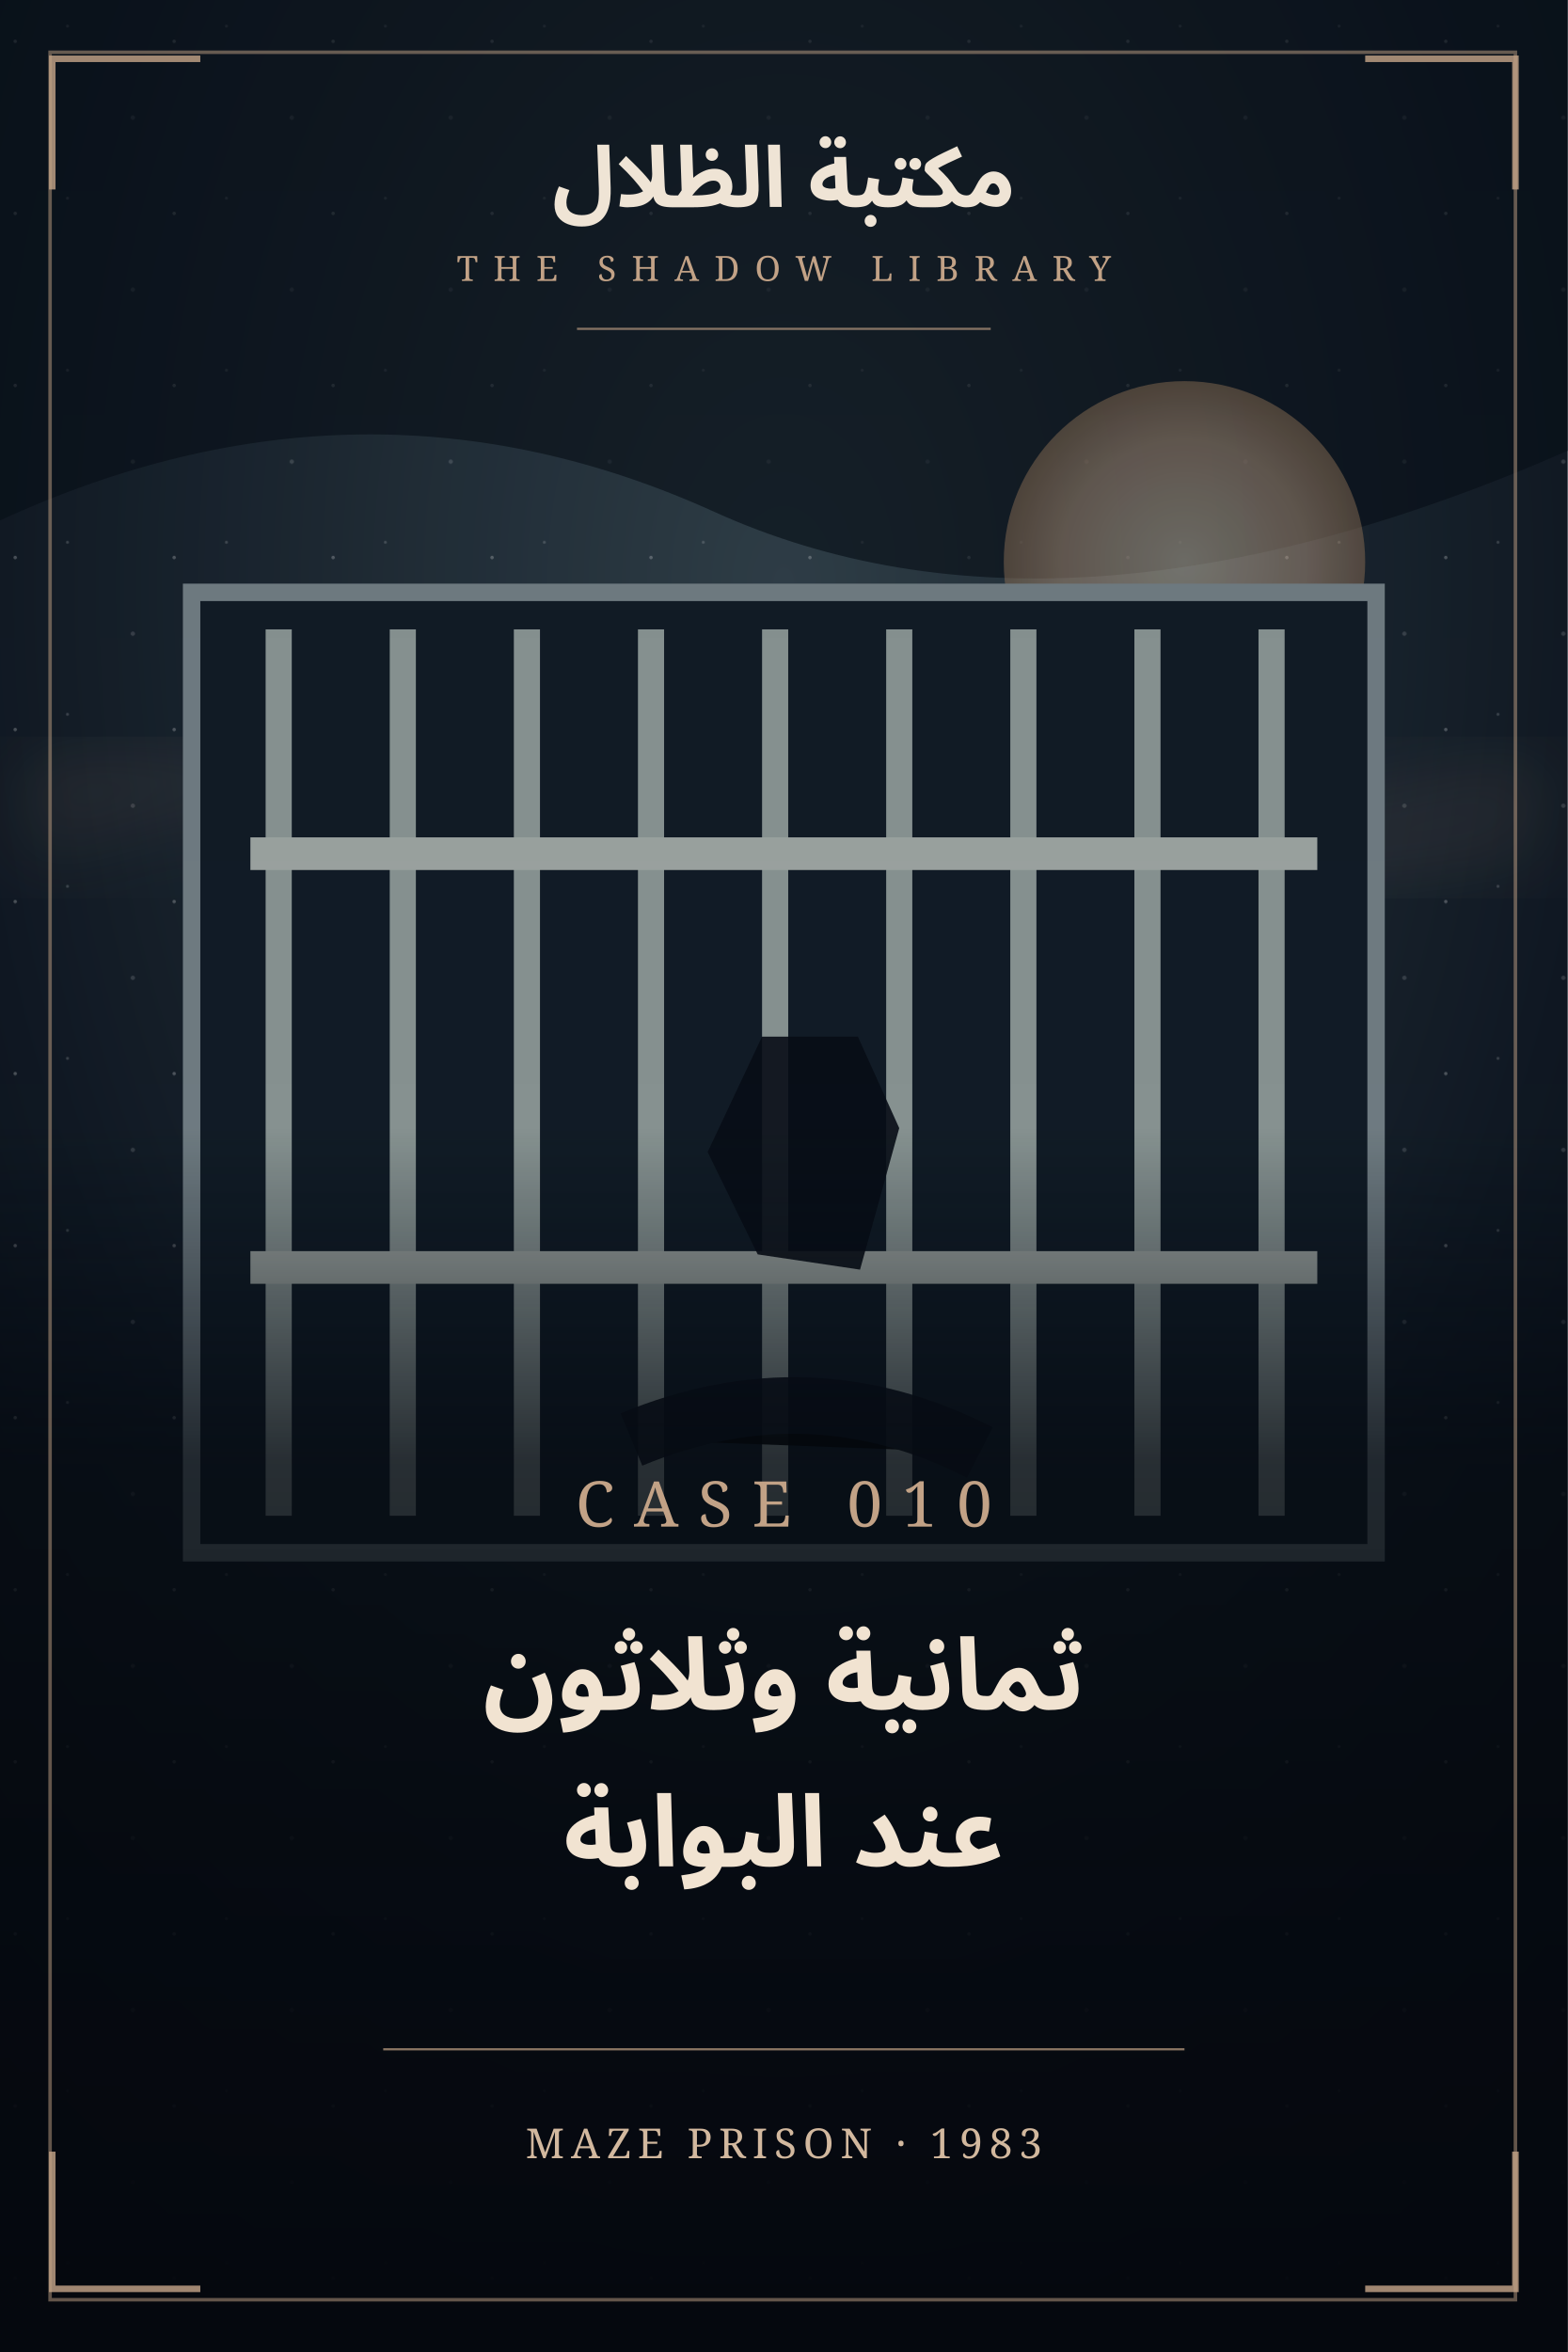
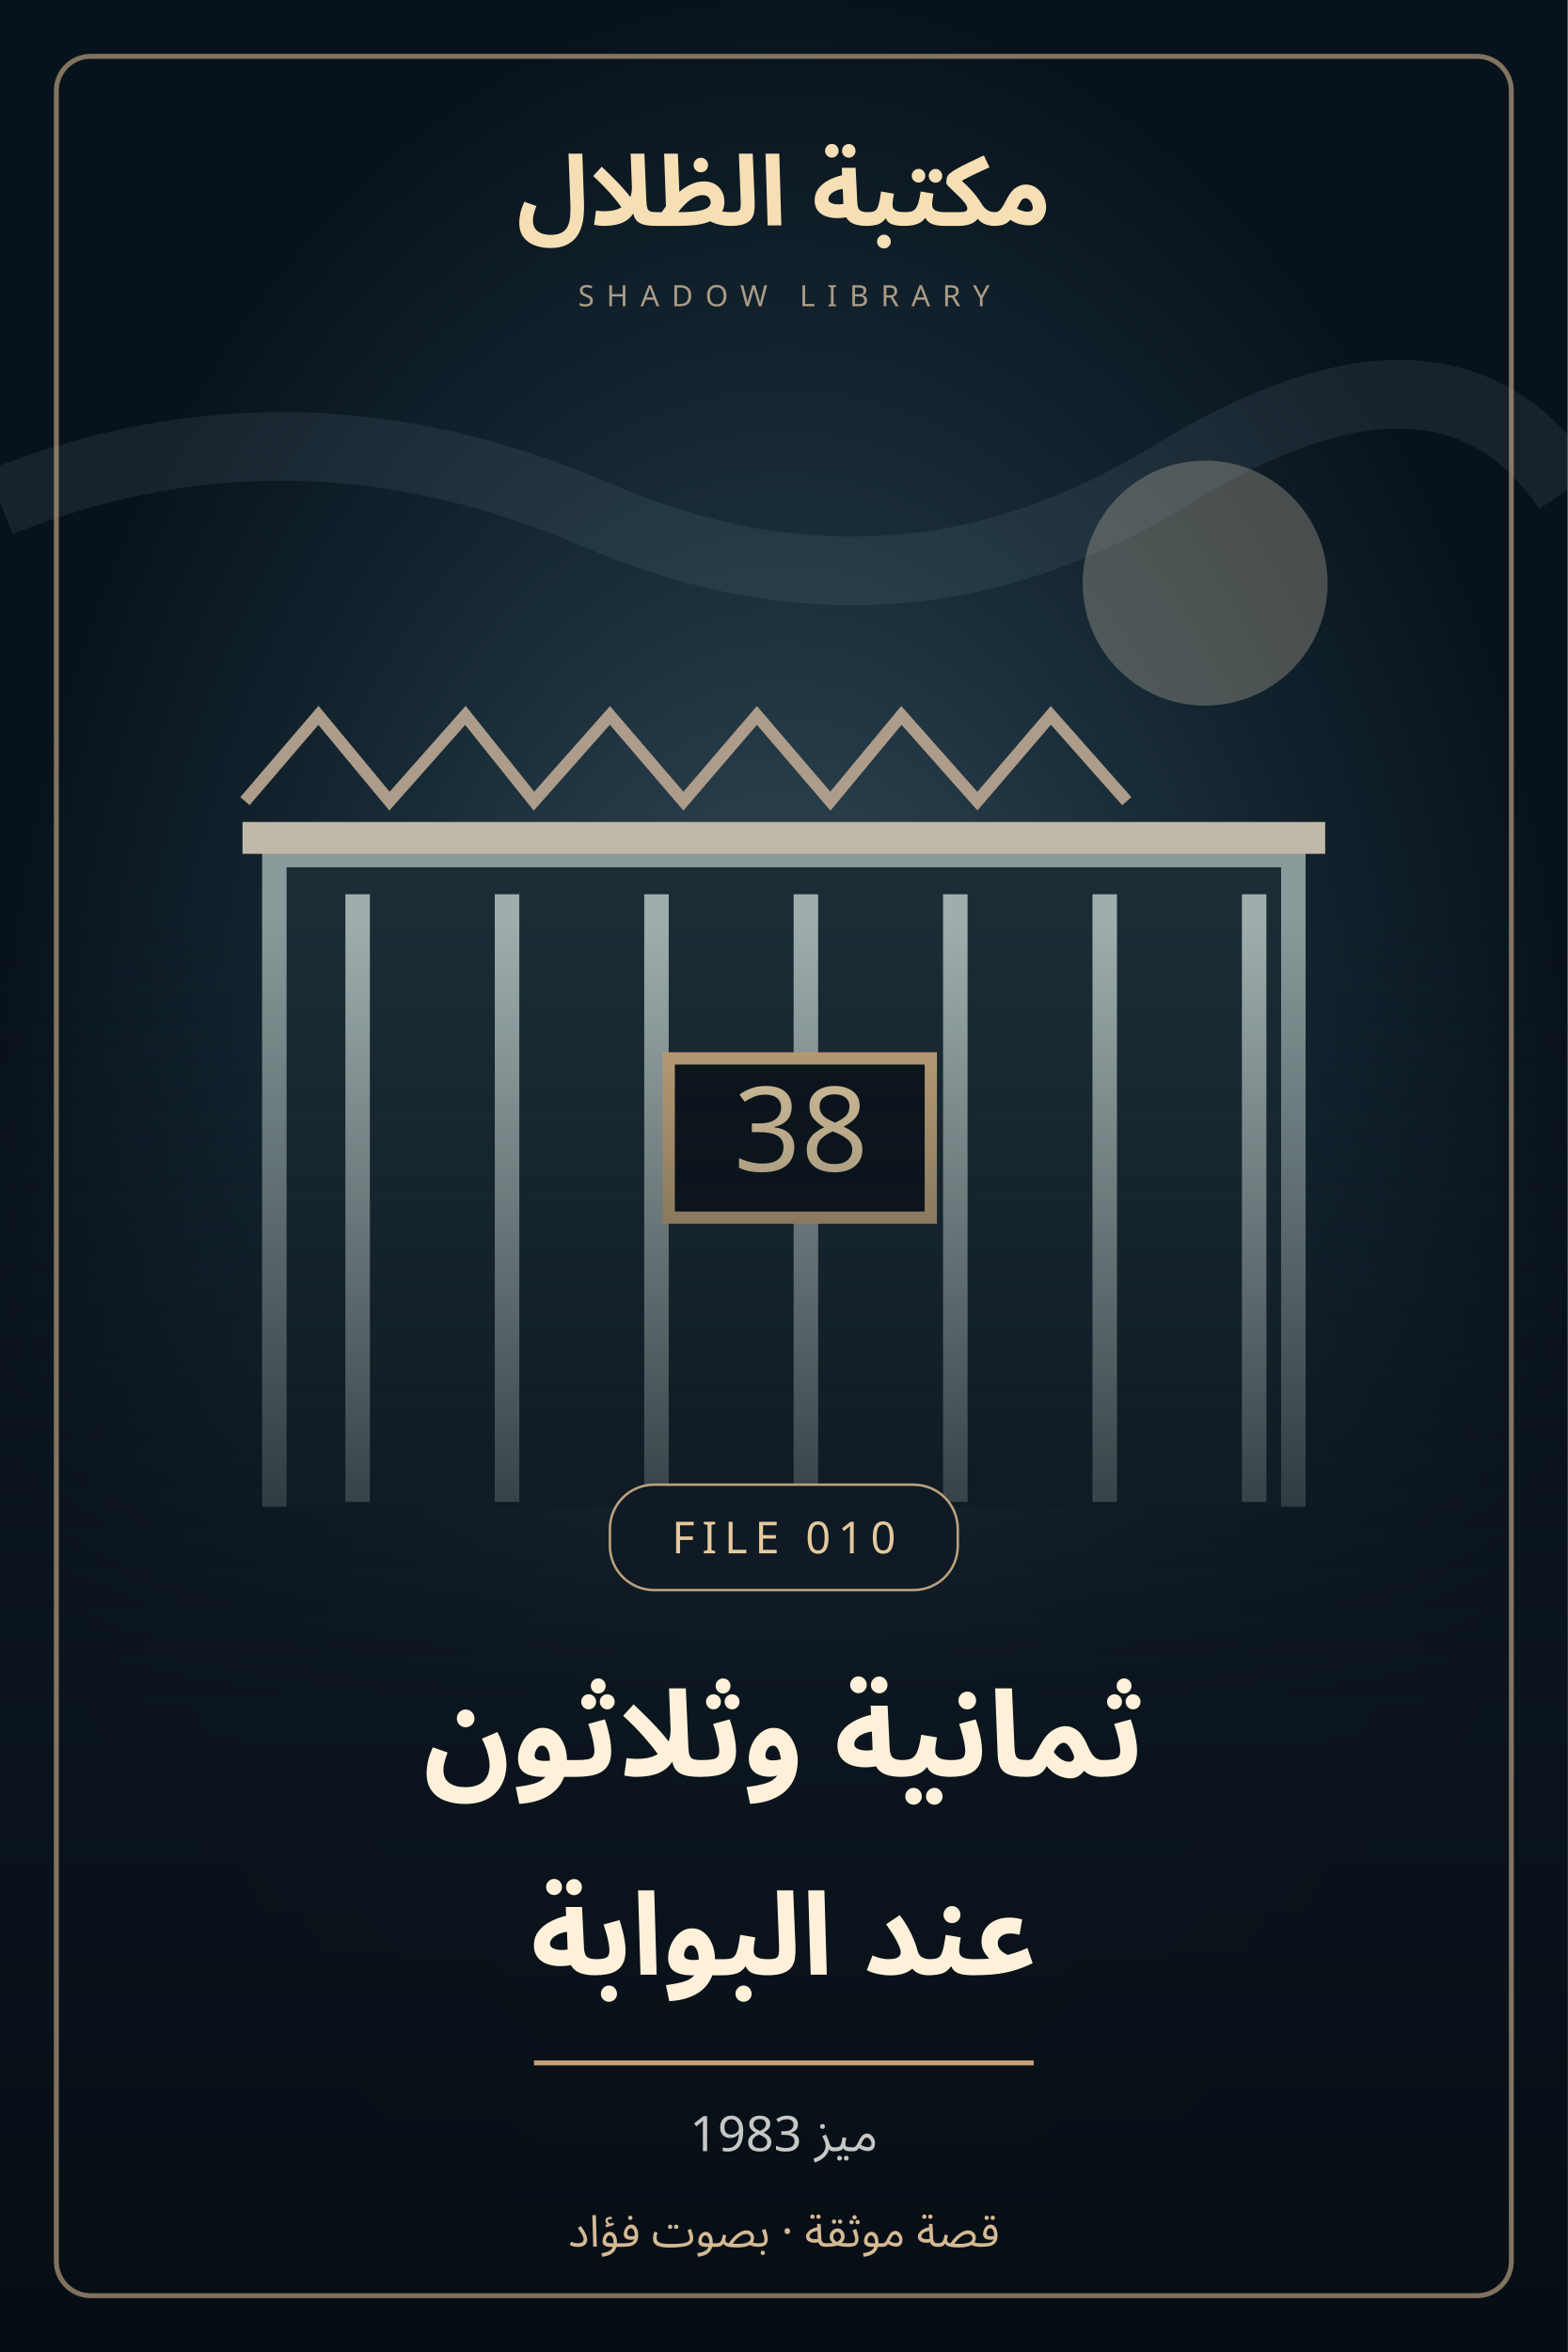
- <svg xmlns="http://www.w3.org/2000/svg" width="720" height="1080" viewBox="0 0 720 1080" role="img" aria-label="ثمانية وثلاثون عند البوابة">
+ <svg xmlns="http://www.w3.org/2000/svg" width="640" height="960" viewBox="0 0 640 960" role="img" aria-label="ثمانية وثلاثون عند البوابة">
  <defs>
-     <radialGradient id="sky" cx=".5" cy=".25" r=".8">
-       <stop stop-color="#31414a" />
-       <stop offset=".65" stop-color="#101923" />
-       <stop offset="1" stop-color="#070b12" />
+     <radialGradient id="bg">
+       <stop stop-color="#3b5260" />
+       <stop offset=".55" stop-color="#182c38" />
+       <stop offset="1" stop-color="#08121b" />
    </radialGradient>
-     <linearGradient id="vignette" x1="0" y1="0" x2="0" y2="1">
-       <stop stop-color="#000610" stop-opacity=".08" />
-       <stop offset=".48" stop-color="#000610" stop-opacity=".06" />
-       <stop offset=".62" stop-color="#050a11" stop-opacity=".75" />
-       <stop offset="1" stop-color="#05080e" />
+     <linearGradient id="fade" x1="0" y1="0" x2="0" y2="1">
+       <stop stop-color="#0b141d" stop-opacity="0" />
+       <stop offset=".55" stop-color="#0b141d" stop-opacity=".94" />
+       <stop offset="1" stop-color="#060d14" />
    </linearGradient>
-     <radialGradient id="moon">
-       <stop stop-color="#ded1b8" />
-       <stop offset=".68" stop-color="#c2a286" />
-       <stop offset="1" stop-color="#987859" />
-     </radialGradient>
-     <pattern id="grain" width="73" height="79" patternUnits="userSpaceOnUse">
-       <circle cx="7" cy="19" r=".8" fill="#ffffff" opacity=".25" />
-       <circle cx="61" cy="54" r="1" fill="#ffffff" opacity=".15" />
-       <circle cx="31" cy="12" r=".7" fill="#ffffff" opacity=".17" />
-     </pattern>
-     <filter id="blur">
-       <feGaussianBlur stdDeviation="21" />
-     </filter>
  </defs>
-   <rect width="720" height="1080" fill="url(#sky)" />
-   <rect width="720" height="1080" fill="url(#grain)" />
-   <path d="M0 239Q167 162 328 235T720 207V0H0Z" fill="#081017" opacity=".64" />
-   <circle cx="544" cy="258" r="83" fill="url(#moon)" opacity=".48" />
-   <path d="M0 376Q159 313 296 377T720 364" fill="none" stroke="#c2a286" stroke-width="43" opacity=".12" filter="url(#blur)" />
-   <path d="M88 272h544v441H88Z" fill="#121d27" stroke="#758288" stroke-width="8" />
-   <g stroke="#8e9a98" stroke-width="12">
-     <path d="M128 289v407M185 289v407M242 289v407M299 289v407M356 289v407M413 289v407M470 289v407M527 289v407M584 289v407" />
+   <rect width="640" height="960" fill="url(#bg)" />
+   <circle cx="492" cy="238" r="50" fill="#e1d4b8" opacity=".28" />
+   <path d="M0 205Q120 157 243 210T478 194T640 200" stroke="#899da8" stroke-width="28" opacity=".12" fill="none" />
+   <path d="M112 615V349H528V615" fill="#1b2c35" stroke="#899a9a" stroke-width="10" />
+   <g stroke="#9faead" stroke-width="10">
+     <path d="M146 365V613M207 365V613M268 365V613M329 365V613M390 365V613M451 365V613M512 365V613" />
  </g>
-   <path d="M115 392H605M115 582H605" stroke="#a3aba7" stroke-width="15" />
-   <path d="M350 476l44 0 19 42-18 65-47-7-23-47Z" fill="#080d16" opacity=".9" />
-   <path d="M290 661Q372 627 450 667" stroke="#0a1019" stroke-width="26" opacity=".9" />
-   <rect x="0" y="0" width="720" height="1080" fill="url(#vignette)" />
-   <path d="M24 87V27H92M627 27H696V87M24 988v63h68m535 0h69v-63" fill="none" stroke="#c2a286" stroke-width="3" opacity=".82" />
-   <rect x="23" y="24" width="673" height="1032" fill="none" stroke="#c2a286" stroke-width="1.6" opacity=".5" />
-   <text x="360" y="95" font-size="39" font-family="Tahoma,'Noto Sans Arabic',sans-serif" font-weight="700" text-anchor="middle" direction="rtl" fill="#efe4d5">مكتبة الظلال</text>
-   <text x="360" y="129" font-size="16" text-anchor="middle" font-family="serif" letter-spacing="7" fill="#c2a286">THE SHADOW LIBRARY</text>
-   <line x1="265" y1="151" x2="455" y2="151" stroke="#c2a286" opacity=".65" />
-   <text x="360" y="701" text-anchor="middle" font-family="serif" font-size="29" letter-spacing="9" fill="#c2a286">CASE 010</text>
-   <text x="360" y="785" font-family="Tahoma,'Noto Sans Arabic',sans-serif" font-size="46" font-weight="800" text-anchor="middle" direction="rtl" fill="#f1e3d1">ثمانية وثلاثون</text>
-   <text x="360" y="857" font-family="Tahoma,'Noto Sans Arabic',sans-serif" font-size="46" font-weight="800" text-anchor="middle" direction="rtl" fill="#f1e3d1">عند البوابة</text>
-   <line x1="176" x2="544" y1="941" y2="941" stroke="#c2a286" opacity=".7" />
-   <text x="360" y="991" font-family="serif" font-size="19" text-anchor="middle" letter-spacing="3" fill="#d2b89e">MAZE PRISON · 1983</text>
+   <path d="M99 342h442" stroke="#c0b9a7" stroke-width="13" />
+   <path d="M100 327l30-35 29 35 31-35 28 35 31-35 30 35 30-35 30 35 29-35 31 35 30-35 31 35" stroke="#ad9c89" stroke-width="5" fill="none" />
+   <rect x="273" y="432" width="107" height="65" fill="#0c141c" stroke="#d3b282" stroke-width="5" />
+   <text x="327" y="478" font-size="48" fill="#f5ddaf" font-family="sans-serif" text-anchor="middle">38</text>
+   <rect x="0" y="375" width="640" height="585" fill="url(#fade)" />
+   <rect x="23" y="23" width="594" height="914" rx="14" stroke="#cbb08b" stroke-opacity=".62" stroke-width="2" fill="none" />
+   <text x="320" y="92" text-anchor="middle" font-size="40" font-weight="bold" font-family="Noto Sans Arabic,Tahoma,sans-serif" fill="#f6dfb5" direction="rtl">مكتبة الظلال</text>
+   <text x="320" y="125" text-anchor="middle" font-size="12" letter-spacing="5" font-family="sans-serif" fill="#aa9c86">SHADOW LIBRARY</text>
+   <rect x="249" y="606" rx="18" width="142" height="43" stroke="#bca17c" fill="#0f1a24" />
+   <text x="320" y="634" font-family="sans-serif" font-size="18" letter-spacing="3" fill="#e5c99d" text-anchor="middle">FILE 010</text>
+   <text x="320" y="725" font-size="49" font-family="Noto Sans Arabic,Tahoma,sans-serif" font-weight="bold" text-anchor="middle" direction="rtl" fill="#fff1d9">ثمانية وثلاثون</text>
+   <text x="320" y="806" font-size="47" font-family="Noto Sans Arabic,Tahoma,sans-serif" font-weight="bold" text-anchor="middle" direction="rtl" fill="#fff1d9">عند البوابة</text>
+   <line x1="218" y1="842" x2="422" y2="842" stroke="#c4a377" stroke-width="2" />
+   <text x="320" y="878" text-anchor="middle" font-size="20" font-family="Noto Sans Arabic,Tahoma,sans-serif" direction="rtl" fill="#c6c8c5">ميز 1983</text>
+   <text x="320" y="917" text-anchor="middle" font-size="18" font-family="Noto Sans Arabic,Tahoma,sans-serif" direction="rtl" fill="#d4b994">قصة موثقة · بصوت فؤاد</text>
</svg>
